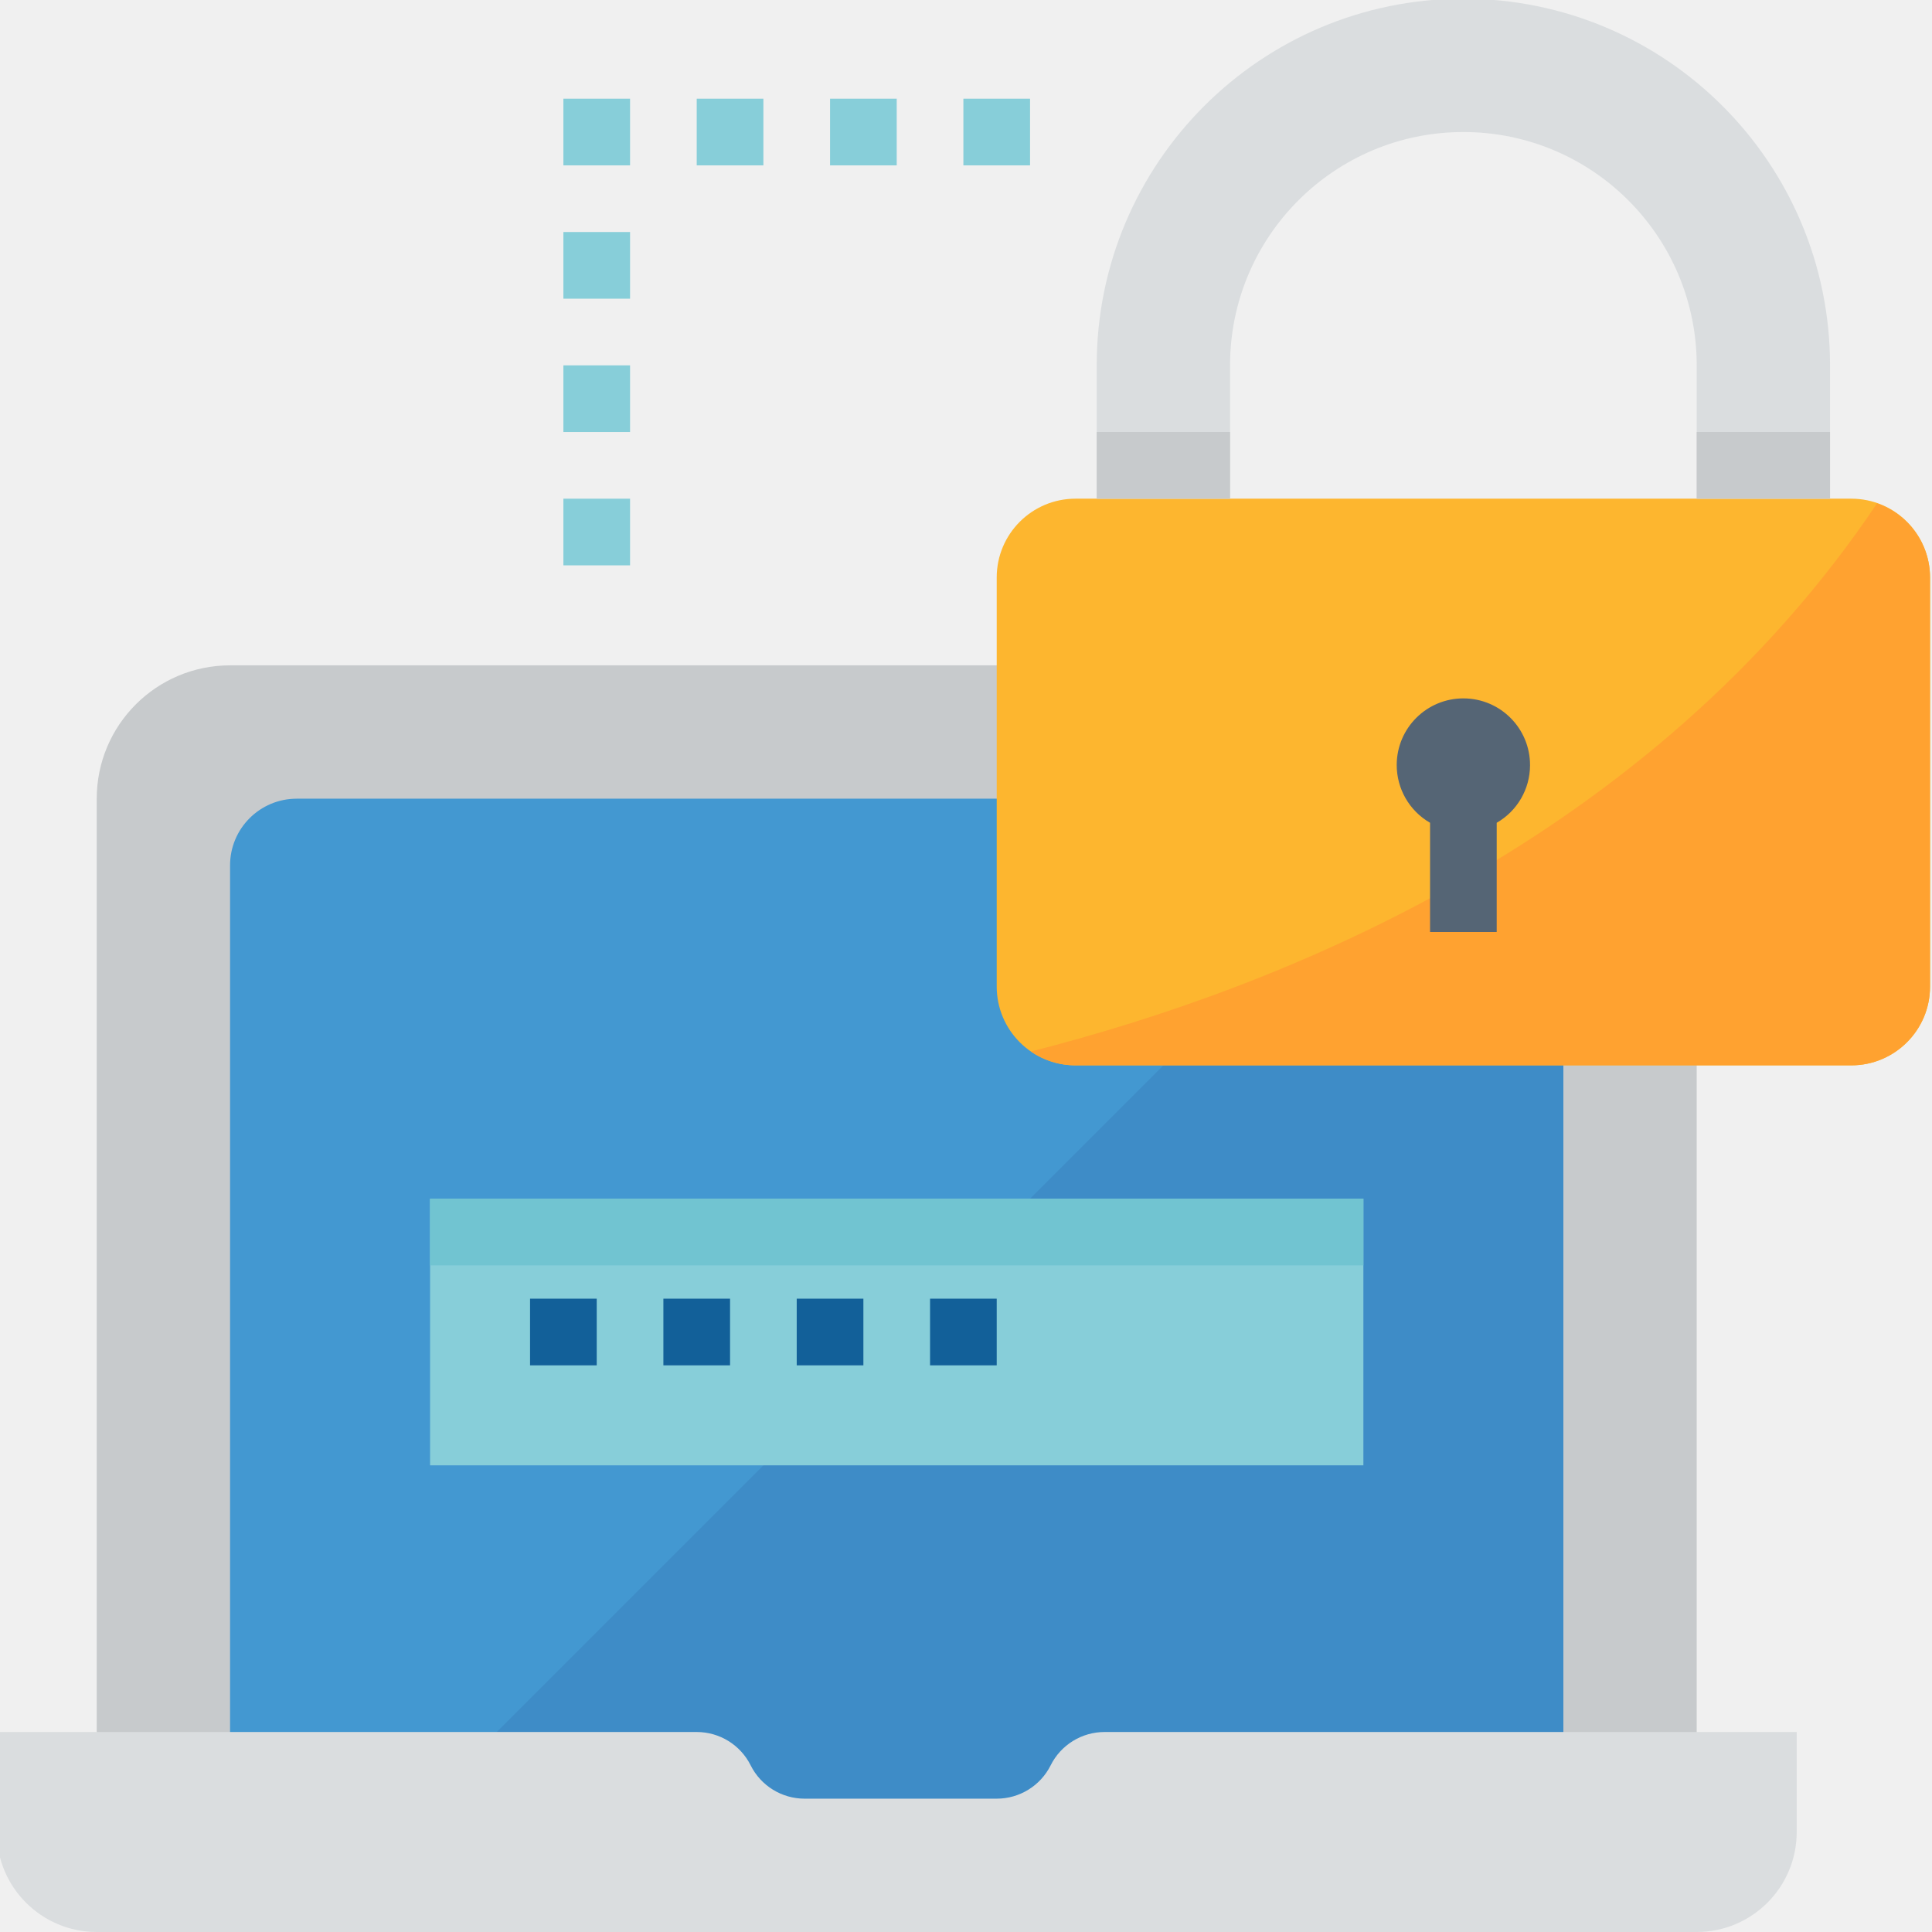
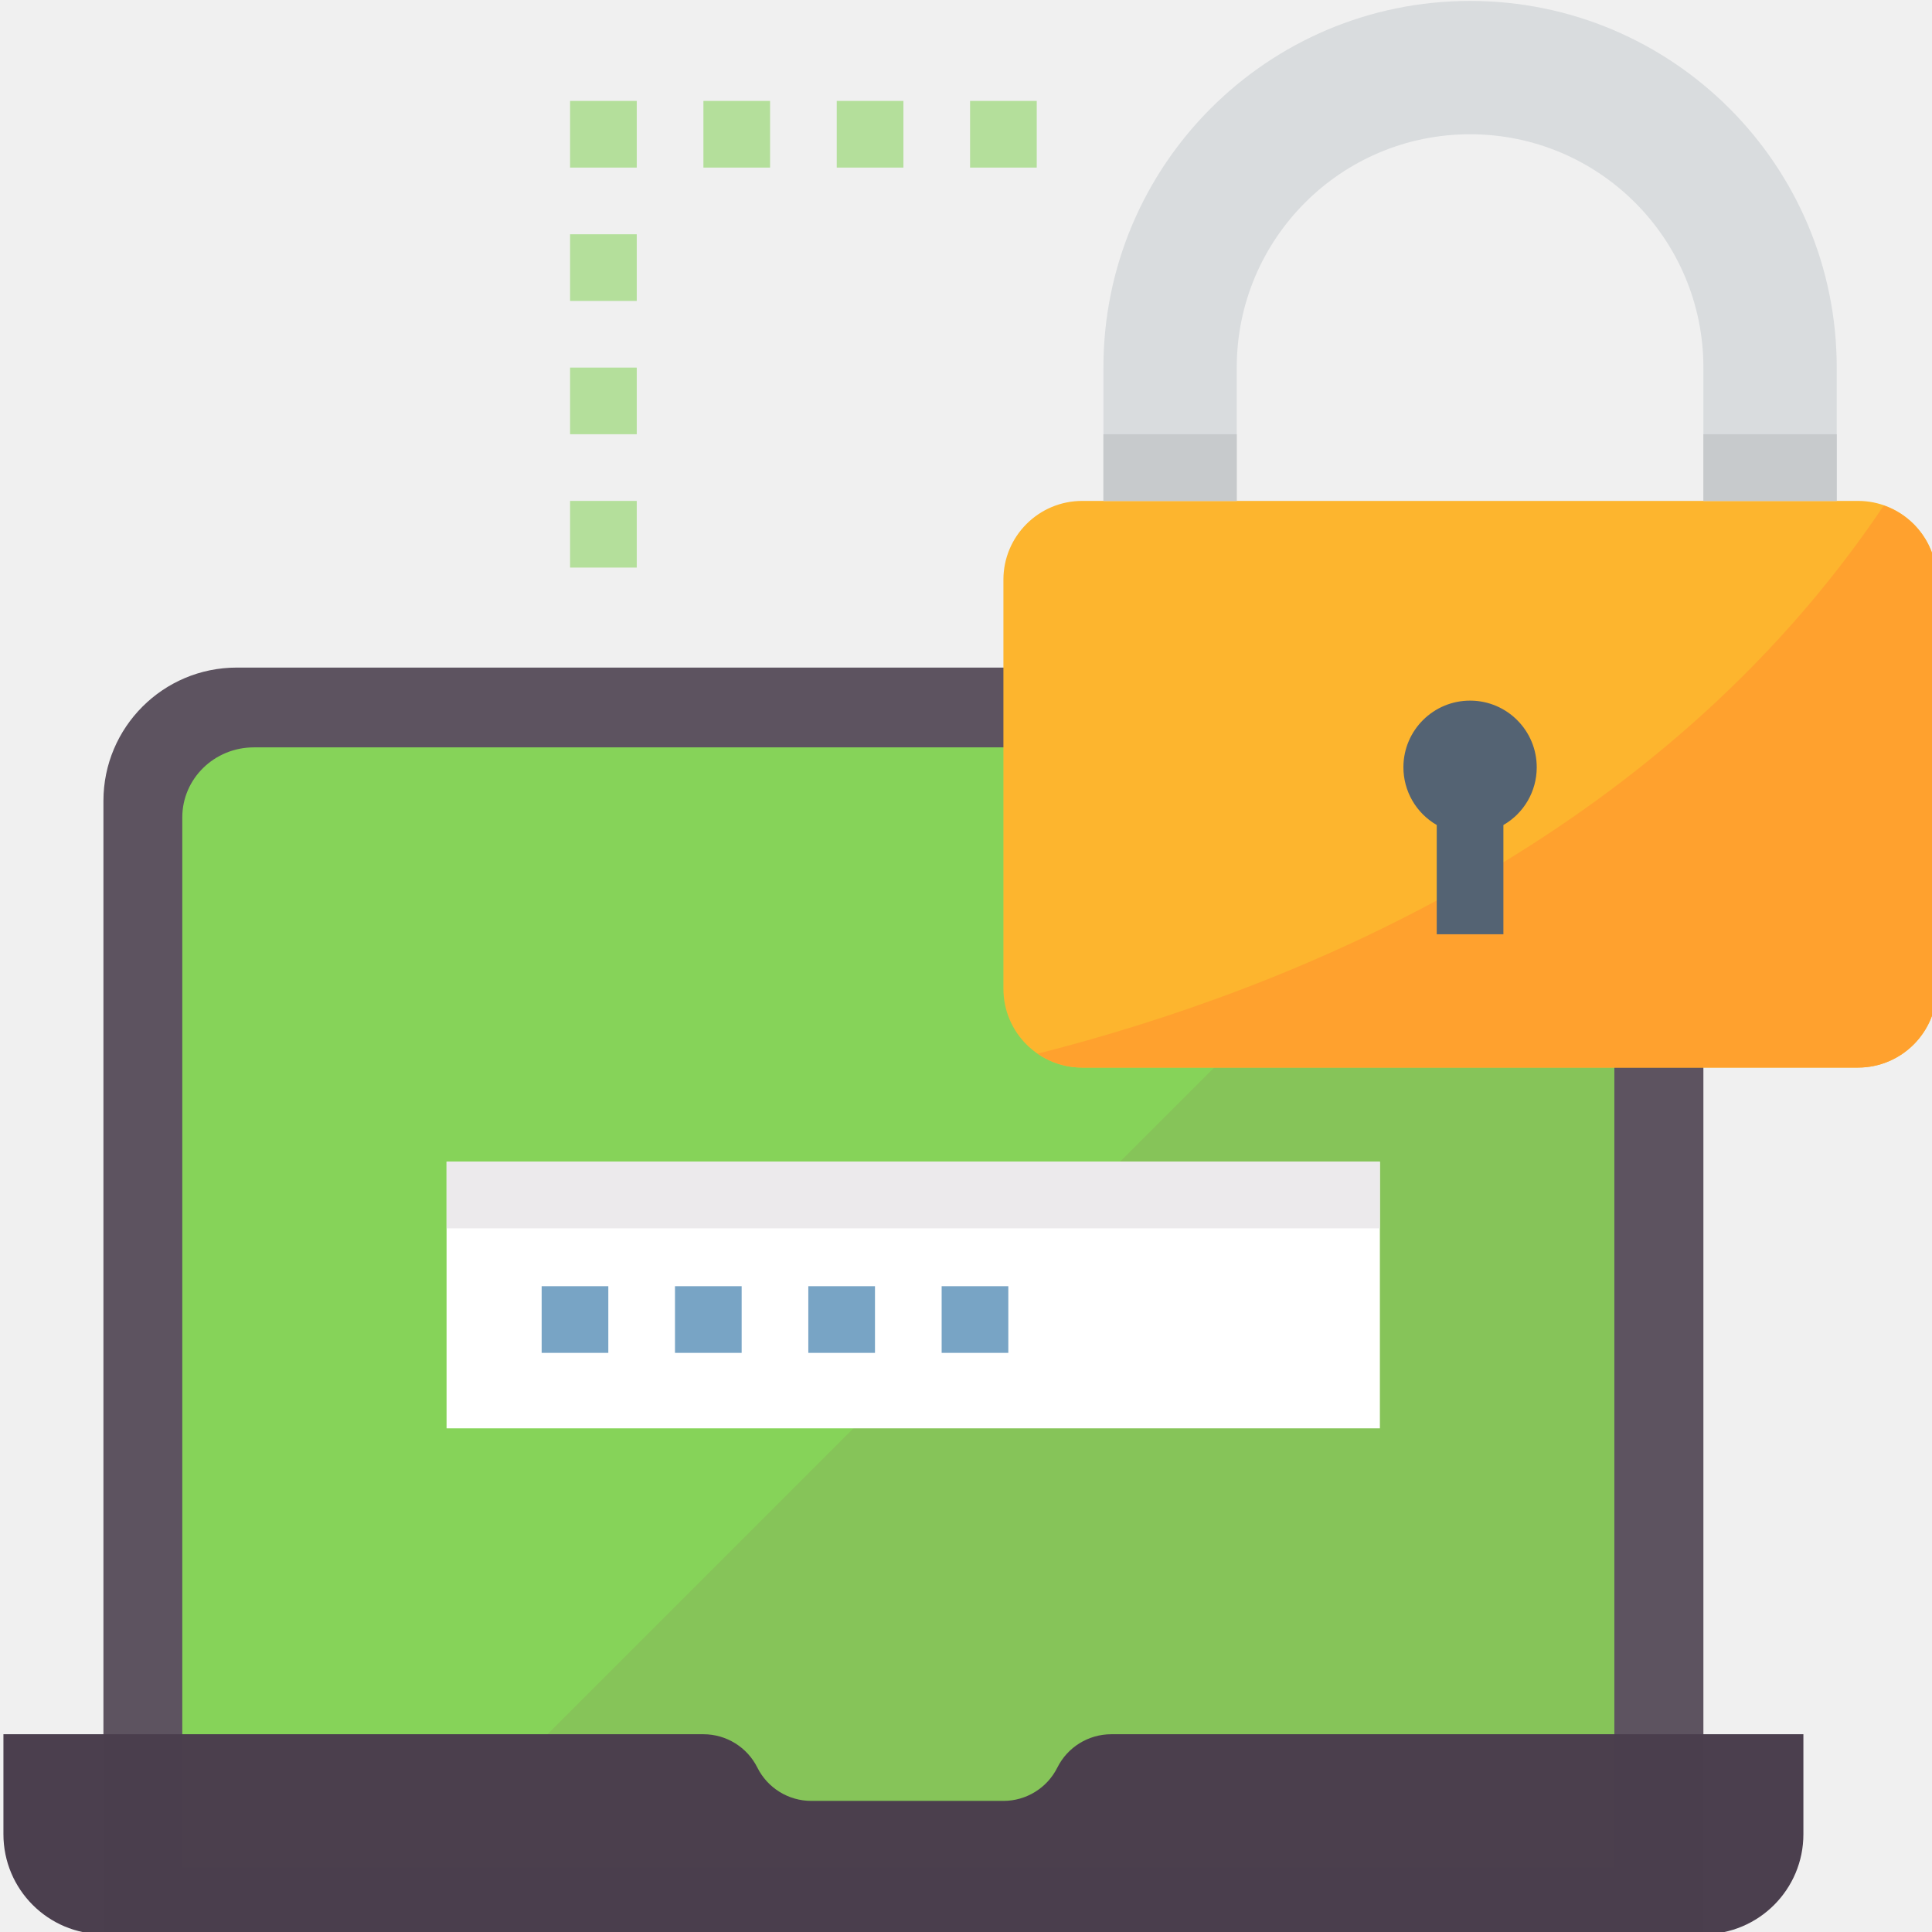
- <svg xmlns="http://www.w3.org/2000/svg" height="591pt" version="1.1" viewBox="1 1 591.601 591" width="591pt">
-   <g id="surface1">
-     <path d="M 479.723 204.438 L 71.449 204.438 C 48.902 204.438 30.621 222.719 30.621 245.266 L 30.621 592.301 L 520.551 592.301 L 520.551 245.266 C 520.551 222.719 502.27 204.438 479.723 204.438 Z M 479.723 204.438 " style=" stroke:none;fill-rule:nonzero;fill:rgb(78.039%,79.216%,80%);fill-opacity:1;" />
-     <path d="M 479.723 571.887 L 479.723 265.68 C 479.723 254.402 470.59 245.266 459.309 245.266 L 91.863 245.266 C 80.582 245.266 71.449 254.402 71.449 265.68 L 71.449 571.887 Z M 479.723 571.887 " style=" stroke:none;fill-rule:nonzero;fill:rgb(26.275%,59.608%,81.961%);fill-opacity:1;" />
-     <path d="M 479.723 571.887 L 479.723 265.68 C 479.723 254.402 470.59 245.266 459.309 245.266 L 438.898 245.266 L 112.277 571.887 Z M 479.723 571.887 " style=" stroke:none;fill-rule:nonzero;fill:rgb(24.314%,54.902%,78.039%);fill-opacity:1;" />
-     <path d="M 132.691 367.75 L 418.484 367.75 L 418.484 449.402 L 132.691 449.402 Z M 132.691 367.75 " style=" stroke:none;fill-rule:nonzero;fill:rgb(52.941%,80.784%,85.098%);fill-opacity:1;" />
-     <path d="M 163.309 398.371 L 183.723 398.371 L 183.723 418.785 L 163.309 418.785 Z M 163.309 398.371 " style=" stroke:none;fill-rule:nonzero;fill:rgb(7.059%,37.647%,60%);fill-opacity:1;" />
-     <path d="M 204.137 398.371 L 224.551 398.371 L 224.551 418.785 L 204.137 418.785 Z M 204.137 398.371 " style=" stroke:none;fill-rule:nonzero;fill:rgb(7.059%,37.647%,60%);fill-opacity:1;" />
-     <path d="M 244.965 398.371 L 265.379 398.371 L 265.379 418.785 L 244.965 418.785 Z M 244.965 398.371 " style=" stroke:none;fill-rule:nonzero;fill:rgb(7.059%,37.647%,60%);fill-opacity:1;" />
-     <path d="M 285.793 398.371 L 306.207 398.371 L 306.207 418.785 L 285.793 418.785 Z M 285.793 398.371 " style=" stroke:none;fill-rule:nonzero;fill:rgb(7.059%,37.647%,60%);fill-opacity:1;" />
-     <path d="M 330.328 153.402 L 567.883 153.402 C 581.203 153.402 592 164.203 592 177.523 L 592 302.805 C 592 316.121 581.203 326.922 567.883 326.922 L 330.328 326.922 C 317.008 326.922 306.207 316.121 306.207 302.805 L 306.207 177.523 C 306.207 164.203 317.008 153.402 330.328 153.402 Z M 330.328 153.402 " style=" stroke:none;fill-rule:nonzero;fill:rgb(99.216%,71.373%,18.431%);fill-opacity:1;" />
-     <path d="M 449.102 0.301 C 387.098 0.301 336.828 50.57 336.828 112.578 L 336.828 153.402 L 377.656 153.402 L 377.656 112.578 C 377.656 73.117 409.645 41.129 449.102 41.129 C 488.562 41.129 520.551 73.117 520.551 112.578 L 520.551 153.402 L 561.379 153.402 L 561.379 112.578 C 561.379 50.57 511.109 0.301 449.102 0.301 Z M 449.102 0.301 " style=" stroke:none;fill-rule:nonzero;fill:rgb(85.49%,86.667%,87.451%);fill-opacity:1;" />
-     <path d="M 173.516 153.402 L 193.93 153.402 L 193.93 173.816 L 173.516 173.816 Z M 173.516 153.402 " style=" stroke:none;fill-rule:nonzero;fill:rgb(52.941%,80.784%,85.098%);fill-opacity:1;" />
-     <path d="M 173.516 112.578 L 193.93 112.578 L 193.93 132.988 L 173.516 132.988 Z M 173.516 112.578 " style=" stroke:none;fill-rule:nonzero;fill:rgb(52.941%,80.784%,85.098%);fill-opacity:1;" />
-     <path d="M 173.516 71.75 L 193.93 71.75 L 193.93 92.164 L 173.516 92.164 Z M 173.516 71.75 " style=" stroke:none;fill-rule:nonzero;fill:rgb(52.941%,80.784%,85.098%);fill-opacity:1;" />
-     <path d="M 173.516 30.922 L 193.93 30.922 L 193.93 51.336 L 173.516 51.336 Z M 173.516 30.922 " style=" stroke:none;fill-rule:nonzero;fill:rgb(52.941%,80.784%,85.098%);fill-opacity:1;" />
-     <path d="M 214.344 30.922 L 234.758 30.922 L 234.758 51.336 L 214.344 51.336 Z M 214.344 30.922 " style=" stroke:none;fill-rule:nonzero;fill:rgb(52.941%,80.784%,85.098%);fill-opacity:1;" />
-     <path d="M 255.172 30.922 L 275.586 30.922 L 275.586 51.336 L 255.172 51.336 Z M 255.172 30.922 " style=" stroke:none;fill-rule:nonzero;fill:rgb(52.941%,80.784%,85.098%);fill-opacity:1;" />
-     <path d="M 296 30.922 L 316.414 30.922 L 316.414 51.336 L 296 51.336 Z M 296 30.922 " style=" stroke:none;fill-rule:nonzero;fill:rgb(52.941%,80.784%,85.098%);fill-opacity:1;" />
-     <path d="M 520.551 592.301 L 30.621 592.301 C 13.707 592.301 0 578.594 0 561.68 L 0 531.059 L 214.344 531.059 C 221.336 531.059 227.734 535.008 230.859 541.266 C 233.984 547.523 240.383 551.473 247.375 551.473 L 306.207 551.473 C 313.199 551.473 319.598 547.523 322.723 541.266 C 325.844 535.008 332.246 531.059 339.238 531.059 L 551.172 531.059 L 551.172 561.68 C 551.172 578.594 537.465 592.301 520.551 592.301 Z M 520.551 592.301 " style=" stroke:none;fill-rule:nonzero;fill:rgb(85.49%,86.667%,87.451%);fill-opacity:1;" />
-     <path d="M 575.781 154.832 C 506.566 257.922 393.527 303.141 316.68 322.676 C 320.691 325.441 325.445 326.922 330.324 326.922 L 567.879 326.922 C 581.199 326.922 592 316.121 592 302.801 L 592 177.523 C 591.98 167.273 585.469 158.172 575.781 154.832 Z M 575.781 154.832 " style=" stroke:none;fill-rule:nonzero;fill:rgb(100%,63.529%,18.824%);fill-opacity:1;" />
-     <path d="M 469.516 235.059 C 469.566 223.781 460.473 214.605 449.195 214.555 C 437.918 214.504 428.742 223.598 428.691 234.875 C 428.66 242.203 432.547 248.98 438.898 252.645 L 438.898 286.094 L 459.309 286.094 L 459.309 252.645 C 465.609 249.023 469.496 242.324 469.516 235.059 Z M 469.516 235.059 " style=" stroke:none;fill-rule:nonzero;fill:rgb(33.333%,39.608%,45.882%);fill-opacity:1;" />
-     <path d="M 336.828 132.988 L 377.656 132.988 L 377.656 153.402 L 336.828 153.402 Z M 336.828 132.988 " style=" stroke:none;fill-rule:nonzero;fill:rgb(78.039%,79.216%,80%);fill-opacity:1;" />
-     <path d="M 520.551 132.988 L 561.379 132.988 L 561.379 153.402 L 520.551 153.402 Z M 520.551 132.988 " style=" stroke:none;fill-rule:nonzero;fill:rgb(78.039%,79.216%,80%);fill-opacity:1;" />
-     <path d="M 132.691 367.75 L 418.484 367.75 L 418.484 388.164 L 132.691 388.164 Z M 132.691 367.75 " style=" stroke:none;fill-rule:nonzero;fill:rgb(44.314%,76.863%,81.961%);fill-opacity:1;" />
-   </g>
+ <svg xmlns="http://www.w3.org/2000/svg" height="591pt" version="1.1" viewBox="1 1 591.601 591" width="591pt" id="svg57">
+   <defs id="defs61" />
+   <path id="path10" style="fill:#5d5360;fill-opacity:1;fill-rule:nonzero;stroke:none" d="M 481.772,205.121 H 73.499 c -22.547,0 -40.828,18.281 -40.828,40.828 V 592.984 H 522.6 V 245.949 c 0,-22.547 -18.281,-40.828 -40.828,-40.828 z m 0,0" />
+   <path id="path12" style="fill:#86d359;fill-opacity:1;fill-rule:nonzero;stroke:none;stroke-width:1.062" d="M 495.286,572.57 V 250.992 c 0,-11.843 -9.808,-21.439 -21.924,-21.439 H 78.743 c -12.116,0 -21.924,9.595 -21.924,21.439 v 321.578 z m 0,0" />
+   <path id="path14" style="fill:#86c459;fill-opacity:1;fill-rule:nonzero;stroke:none" d="M 495.286,572.57 V 266.363 c 0,-11.277 -9.133,-20.414 -20.414,-20.414 h -20.41 l -326.621,326.621 z m 0,0" />
+   <path id="path16" style="fill:#ffffff;fill-opacity:1;fill-rule:nonzero;stroke:none" d="m 137.744,356.421 h 285.793 v 81.652 H 137.744 Z m 0,0" />
+   <path id="path18" style="fill:#115e99;fill-opacity:0.565;fill-rule:nonzero;stroke:none" d="m 166.86,394.55 h 20.414 v 20.414 h -20.414 z m 0,0" />
+   <path id="path20" style="fill:#115e99;fill-opacity:0.565;fill-rule:nonzero;stroke:none" d="m 207.688,394.55 h 20.414 v 20.414 h -20.414 z m 0,0" />
+   <path id="path22" style="fill:#115e99;fill-opacity:0.565;fill-rule:nonzero;stroke:none" d="m 248.516,394.55 h 20.414 v 20.414 H 248.516 Z m 0,0" />
+   <path id="path24" style="fill:#115e99;fill-opacity:0.565;fill-rule:nonzero;stroke:none" d="m 289.344,394.55 h 20.414 v 20.414 h -20.414 z m 0,0" />
+   <path id="path26" style="fill:#fdb52e;fill-opacity:1;fill-rule:nonzero;stroke:none" d="m 332.378,154.085 h 237.555 c 13.32,0 24.117,10.801 24.117,24.121 v 125.281 c 0,13.316 -10.797,24.117 -24.117,24.117 H 332.378 c -13.32,0 -24.121,-10.801 -24.121,-24.117 V 178.207 c 0,-13.32 10.801,-24.121 24.121,-24.121 z m 0,0" />
+   <path id="path28" style="fill:#d9dcde;fill-opacity:1;fill-rule:nonzero;stroke:none" d="m 451.151,0.984 c -62.004,0 -112.273,50.27 -112.273,112.277 v 40.824 h 40.828 v -40.824 c 0,-39.461 31.988,-71.449 71.445,-71.449 39.461,0 71.449,31.988 71.449,71.449 v 40.824 h 40.828 V 113.261 C 563.428,51.253 513.159,0.984 451.151,0.984 Z m 0,0" />
+   <path id="path30" style="fill:#86d359;fill-opacity:0.56;fill-rule:nonzero;stroke:none" d="m 175.565,154.085 h 20.414 v 20.414 h -20.414 z m 0,0" />
+   <path id="path32" style="fill:#86d359;fill-opacity:0.56;fill-rule:nonzero;stroke:none" d="m 175.565,113.261 h 20.414 v 20.41 h -20.414 z m 0,0" />
+   <path id="path34" style="fill:#86d359;fill-opacity:0.56;fill-rule:nonzero;stroke:none" d="m 175.565,72.433 h 20.414 v 20.414 h -20.414 z m 0,0" />
+   <path id="path36" style="fill:#86d359;fill-opacity:0.56;fill-rule:nonzero;stroke:none" d="m 175.565,31.605 h 20.414 V 52.019 h -20.414 z m 0,0" />
+   <path id="path38" style="fill:#86d359;fill-opacity:0.56;fill-rule:nonzero;stroke:none" d="m 216.393,31.605 h 20.414 V 52.019 h -20.414 z m 0,0" />
+   <path id="path40" style="fill:#86d359;fill-opacity:0.56;fill-rule:nonzero;stroke:none" d="m 257.221,31.605 h 20.414 V 52.019 H 257.221 Z m 0,0" />
+   <path id="path42" style="fill:#86d359;fill-opacity:0.56;fill-rule:nonzero;stroke:none" d="m 298.049,31.605 h 20.414 V 52.019 h -20.414 z m 0,0" />
+   <path id="path44" style="fill:#4b3f4e;fill-opacity:0.995;fill-rule:nonzero;stroke:none" d="M 522.6,592.984 H 32.671 c -16.914,0 -30.621,-13.707 -30.621,-30.621 v -30.621 H 216.393 c 6.992,0 13.391,3.949 16.516,10.207 3.125,6.258 9.523,10.207 16.516,10.207 h 58.832 c 6.992,0 13.391,-3.949 16.516,-10.207 3.121,-6.258 9.523,-10.207 16.516,-10.207 H 553.221 v 30.621 c 0,16.914 -13.707,30.621 -30.621,30.621 z m 0,0" />
+   <path id="path46" style="fill:#ffa12e;fill-opacity:1;fill-rule:nonzero;stroke:none" d="m 577.831,155.515 c -69.215,103.09 -182.254,148.309 -259.102,167.844 4.012,2.766 8.766,4.246 13.645,4.246 h 237.555 c 13.32,0 24.121,-10.801 24.121,-24.121 V 178.207 c -0.019,-10.25 -6.531,-19.352 -16.219,-22.691 z m 0,0" />
+   <path id="path48" style="fill:#546373;fill-opacity:1;fill-rule:nonzero;stroke:none" d="m 471.565,235.742 c 0.051,-11.277 -9.043,-20.453 -20.32,-20.504 -11.277,-0.051 -20.453,9.043 -20.504,20.32 -0.031,7.328 3.855,14.105 10.207,17.77 v 33.449 h 20.41 v -33.449 c 6.301,-3.621 10.188,-10.32 10.207,-17.586 z m 0,0" />
+   <path id="path50" style="fill:#c7cacc;fill-opacity:1;fill-rule:nonzero;stroke:none" d="m 338.878,133.671 h 40.828 v 20.414 h -40.828 z m 0,0" />
+   <path id="path52" style="fill:#c7cacc;fill-opacity:1;fill-rule:nonzero;stroke:none" d="m 522.6,133.671 h 40.828 v 20.414 h -40.828 z m 0,0" />
+   <path id="path54" style="fill:#eceaec;fill-opacity:1;fill-rule:nonzero;stroke:none" d="m 137.744,356.421 h 285.793 v 20.414 H 137.744 Z m 0,0" />
</svg>
